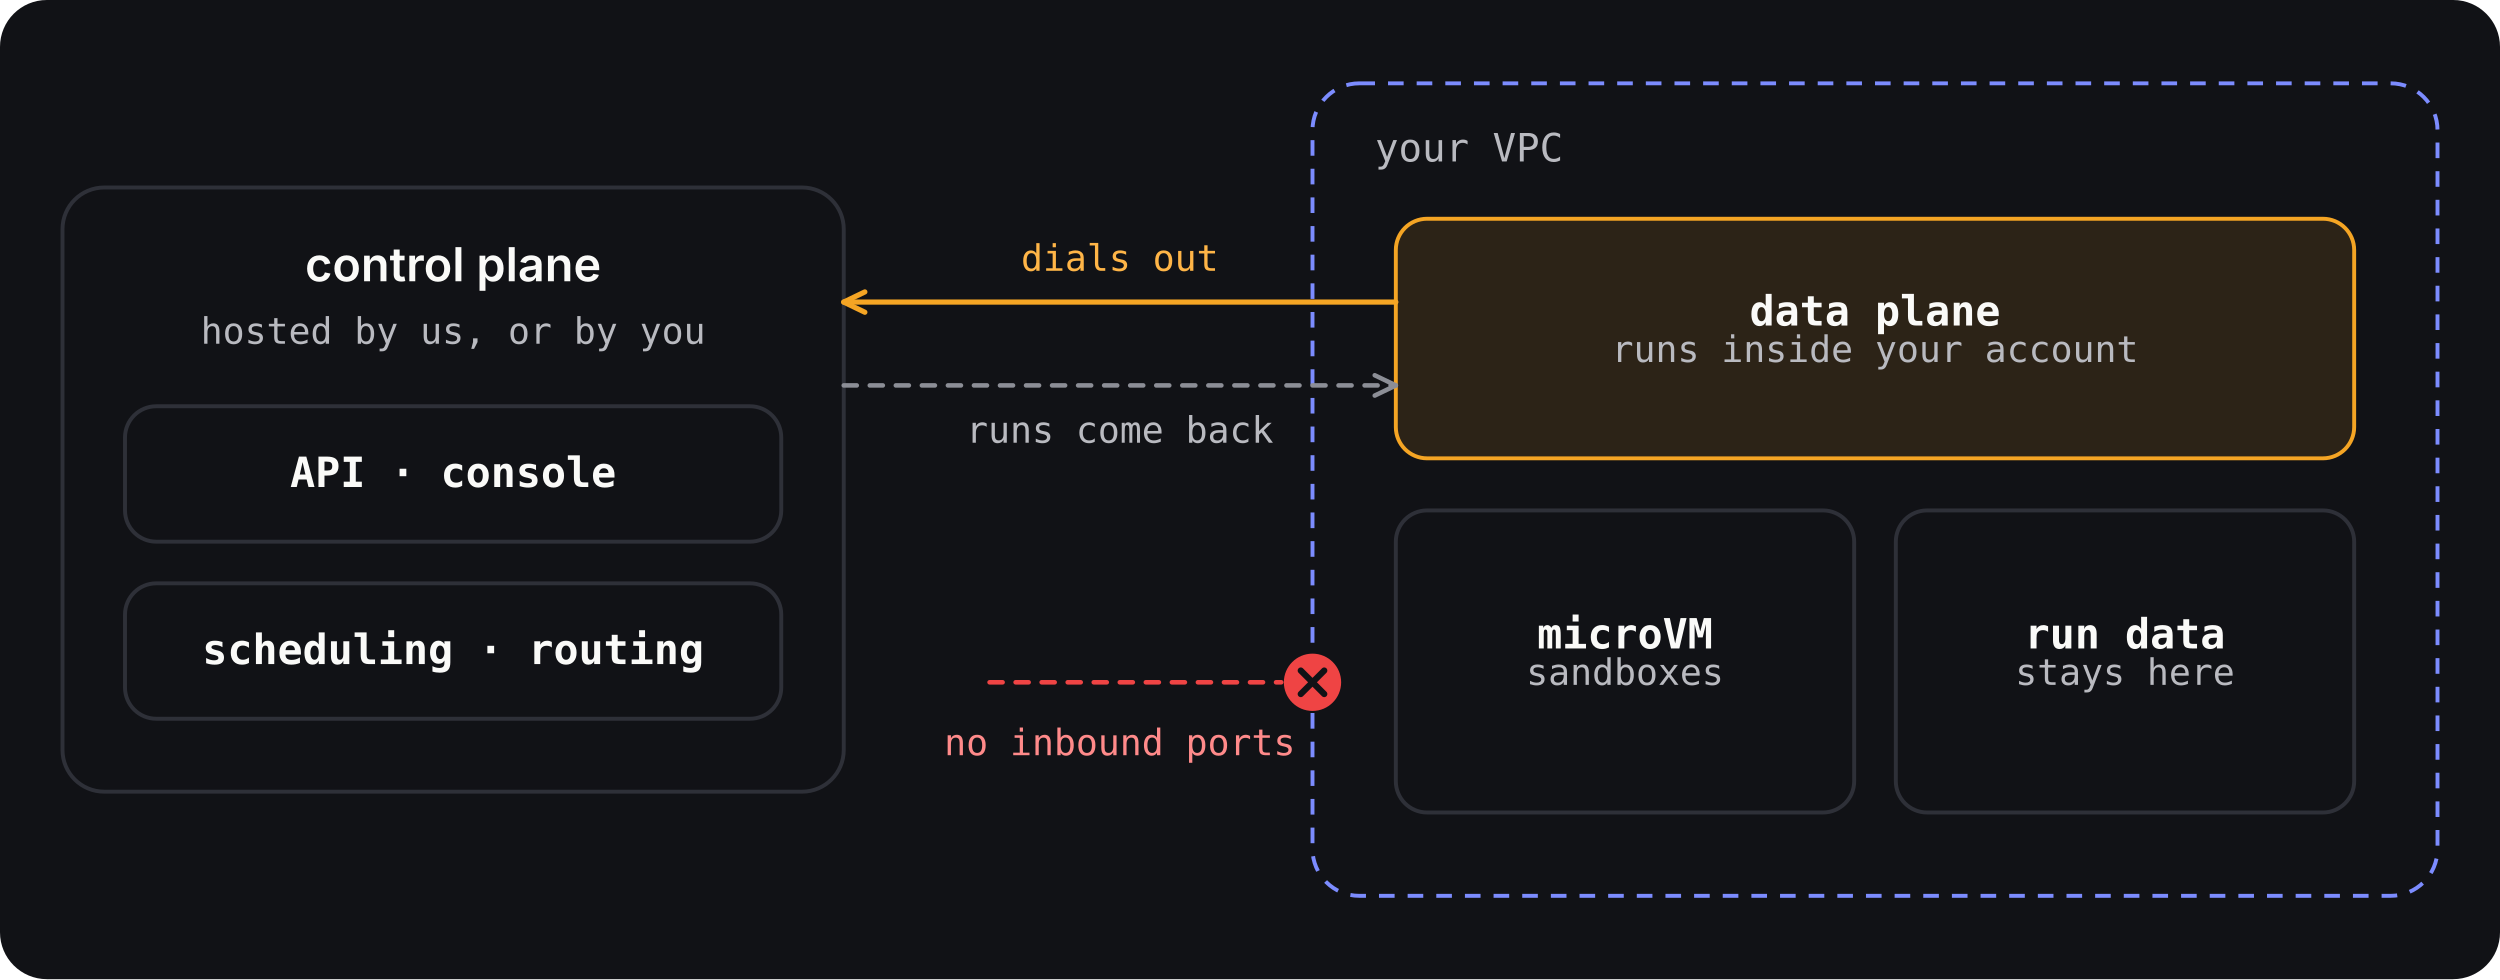
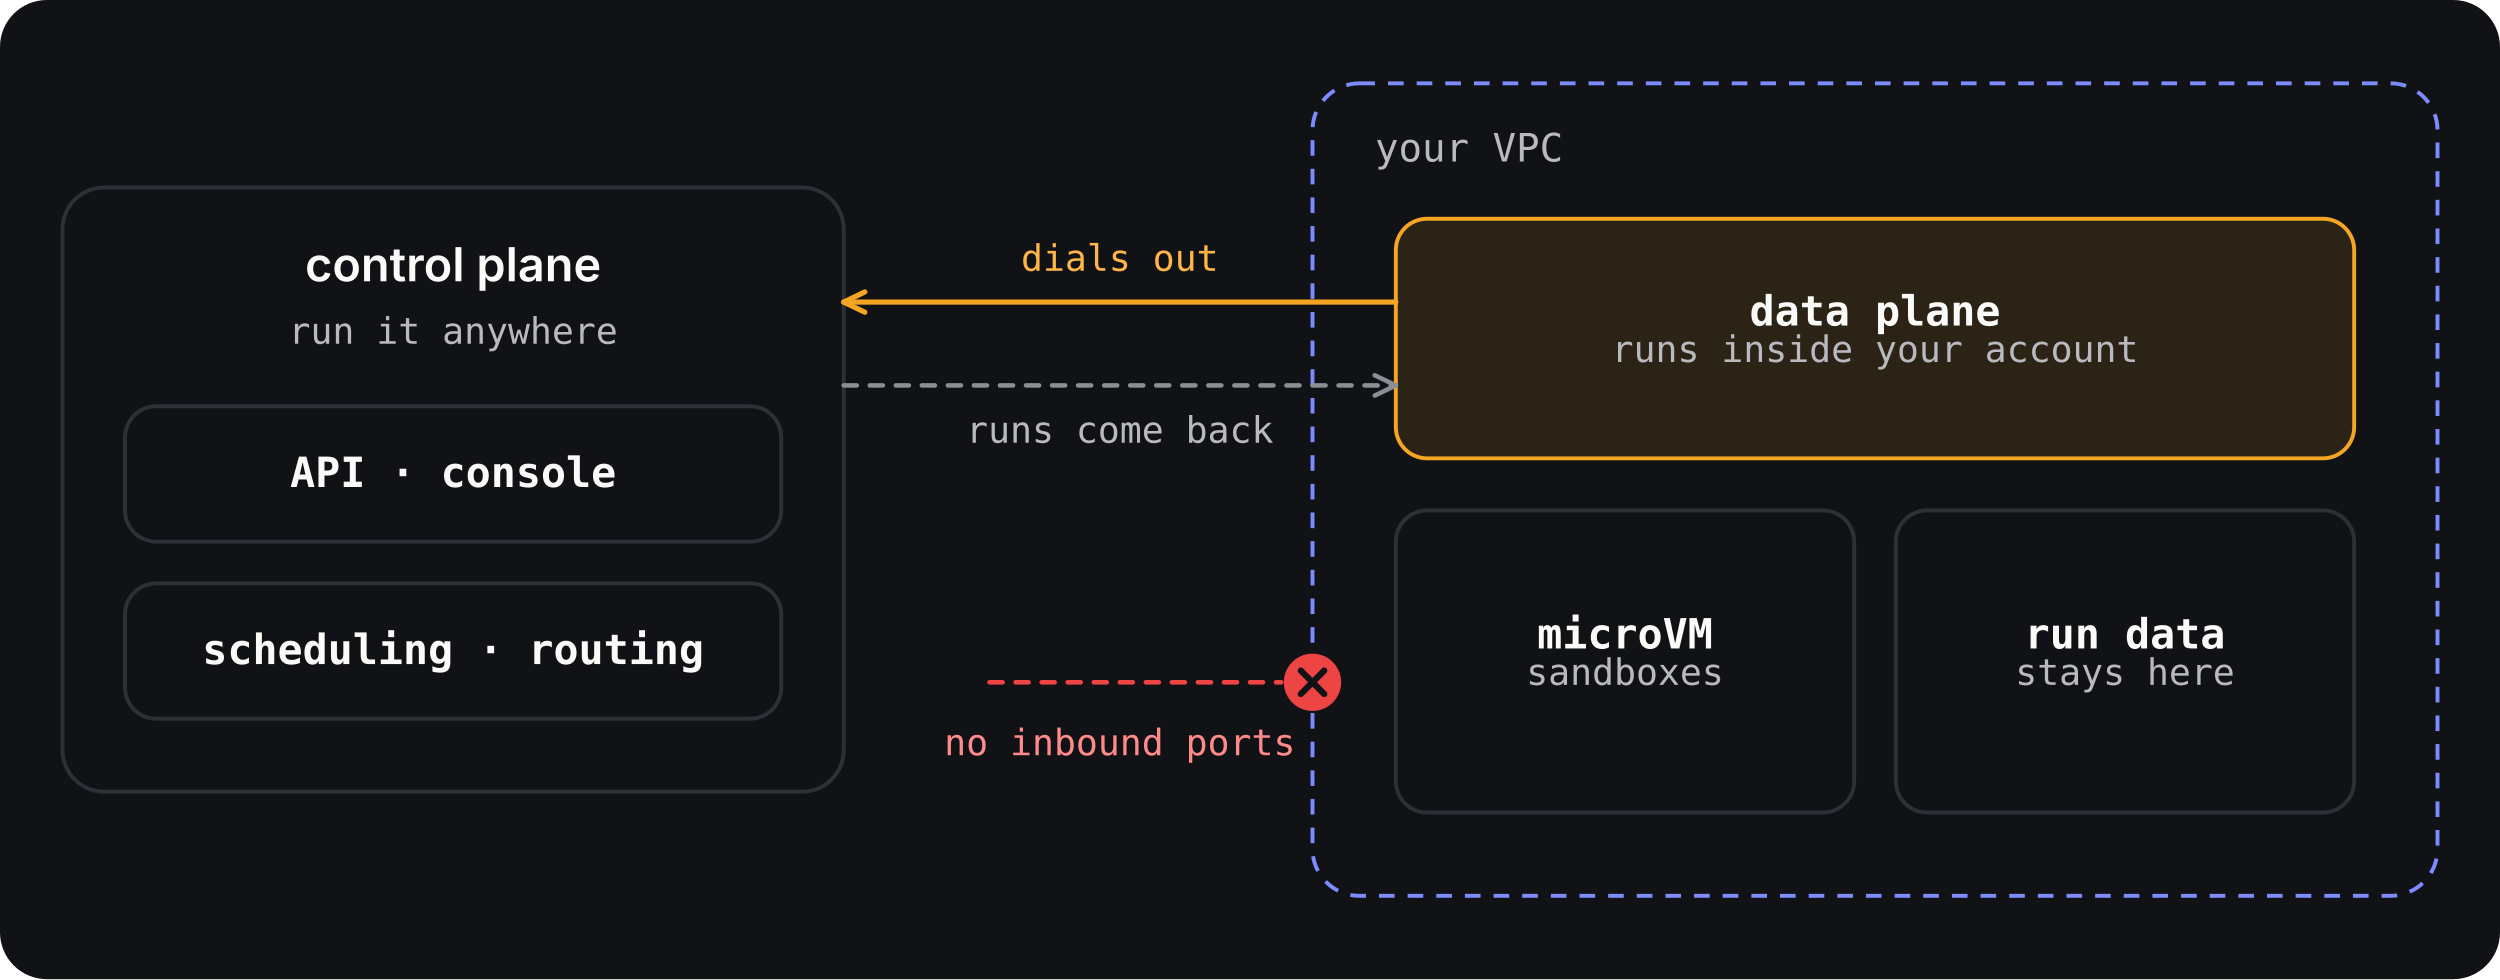
<svg xmlns="http://www.w3.org/2000/svg" viewBox="0 0 960 376" width="960" height="376" role="img" aria-labelledby="t d">
  <rect width="960" height="376" rx="18" fill="#111216" />
  <rect x="24" y="72" width="300" height="232" rx="16" fill="#111216" stroke="#2e3038" stroke-width="1.5" />
  <text x="174" y="108" font-family="'Inter Tight', Inter, ui-sans-serif, system-ui, -apple-system, 'Segoe UI', sans-serif" font-size="18" font-weight="600" fill="#fafaf8" text-anchor="middle">control plane</text>
-   <text x="174" y="132" font-family="'JetBrains Mono', ui-monospace, SFMono-Regular, Menlo, Consolas, monospace" font-size="14" font-weight="400" fill="#b9bac0" text-anchor="middle">hosted by us, or by you</text>
+   <text x="174" y="132" font-family="'JetBrains Mono', ui-monospace, SFMono-Regular, Menlo, Consolas, monospace" font-size="14" font-weight="400" fill="#b9bac0" text-anchor="middle">run it anywhere</text>
  <rect x="48" y="156" width="252" height="52" rx="12" fill="#111216" stroke="#2e3038" stroke-width="1.5" />
  <text x="174" y="187" font-family="'JetBrains Mono', ui-monospace, SFMono-Regular, Menlo, Consolas, monospace" font-size="16" font-weight="600" fill="#fafaf8" text-anchor="middle">API · console</text>
  <rect x="48" y="224" width="252" height="52" rx="12" fill="#111216" stroke="#2e3038" stroke-width="1.5" />
  <text x="174" y="255" font-family="'JetBrains Mono', ui-monospace, SFMono-Regular, Menlo, Consolas, monospace" font-size="16" font-weight="600" fill="#fafaf8" text-anchor="middle">scheduling · routing</text>
  <rect x="504" y="32" width="432" height="312" rx="18" fill="#111216" stroke="#7c8cff" stroke-width="1.5" stroke-dasharray="6 5" />
  <text x="528" y="62" font-family="'JetBrains Mono', ui-monospace, SFMono-Regular, Menlo, Consolas, monospace" font-size="15" font-weight="400" fill="#b9bac0" text-anchor="start">your VPC</text>
  <rect x="536" y="84" width="368" height="92" rx="12" fill="#f5a524" fill-opacity="0.12" stroke="#f5a524" stroke-width="1.5" />
  <text x="720" y="125" font-family="'JetBrains Mono', ui-monospace, SFMono-Regular, Menlo, Consolas, monospace" font-size="16" font-weight="600" fill="#fafaf8" text-anchor="middle">data plane</text>
  <text x="720" y="139" font-family="'JetBrains Mono', ui-monospace, SFMono-Regular, Menlo, Consolas, monospace" font-size="14" font-weight="400" fill="#b9bac0" text-anchor="middle">runs inside your account</text>
  <rect x="536" y="196" width="176" height="116" rx="12" fill="#111216" stroke="#2e3038" stroke-width="1.5" />
  <text x="624" y="249" font-family="'JetBrains Mono', ui-monospace, SFMono-Regular, Menlo, Consolas, monospace" font-size="16" font-weight="600" fill="#fafaf8" text-anchor="middle">microVM</text>
  <text x="624" y="263" font-family="'JetBrains Mono', ui-monospace, SFMono-Regular, Menlo, Consolas, monospace" font-size="14" font-weight="400" fill="#b9bac0" text-anchor="middle">sandboxes</text>
  <rect x="728" y="196" width="176" height="116" rx="12" fill="#111216" stroke="#2e3038" stroke-width="1.5" />
  <text x="816" y="249" font-family="'JetBrains Mono', ui-monospace, SFMono-Regular, Menlo, Consolas, monospace" font-size="16" font-weight="600" fill="#fafaf8" text-anchor="middle">run data</text>
  <text x="816" y="263" font-family="'JetBrains Mono', ui-monospace, SFMono-Regular, Menlo, Consolas, monospace" font-size="14" font-weight="400" fill="#b9bac0" text-anchor="middle">stays here</text>
  <path d="M536 116 L324 116" fill="none" stroke="#f5a524" stroke-width="2" stroke-linecap="round" stroke-linejoin="round" />
  <path d="M332.1 112.1 L324 116 L332.1 119.9" fill="none" stroke="#f5a524" stroke-width="2" stroke-linecap="round" stroke-linejoin="round" />
  <text x="430" y="104" font-family="'JetBrains Mono', ui-monospace, SFMono-Regular, Menlo, Consolas, monospace" font-size="14" font-weight="400" fill="#ffb547" text-anchor="middle">dials out</text>
  <path d="M324 148 L536 148" fill="none" stroke="#8c8e96" stroke-width="1.75" stroke-linecap="round" stroke-linejoin="round" stroke-dasharray="5 5" />
  <path d="M527.9 151.9 L536 148 L527.9 144.1" fill="none" stroke="#8c8e96" stroke-width="1.75" stroke-linecap="round" stroke-linejoin="round" />
  <text x="430" y="170" font-family="'JetBrains Mono', ui-monospace, SFMono-Regular, Menlo, Consolas, monospace" font-size="14" font-weight="400" fill="#b9bac0" text-anchor="middle">runs come back</text>
  <path d="M380 262 L492 262" fill="none" stroke="#ef4444" stroke-width="1.75" stroke-linecap="round" stroke-linejoin="round" stroke-dasharray="5 5" />
  <circle cx="504" cy="262" r="11" fill="#ef4444" />
  <path d="M499.5 257.5 l9 9 M508.5 257.5 l-9 9" stroke="#111216" stroke-width="2.4" stroke-linecap="round" />
  <text x="430" y="290" font-family="'JetBrains Mono', ui-monospace, SFMono-Regular, Menlo, Consolas, monospace" font-size="14" font-weight="400" fill="#ff8a8a" text-anchor="middle">no inbound ports</text>
</svg>
